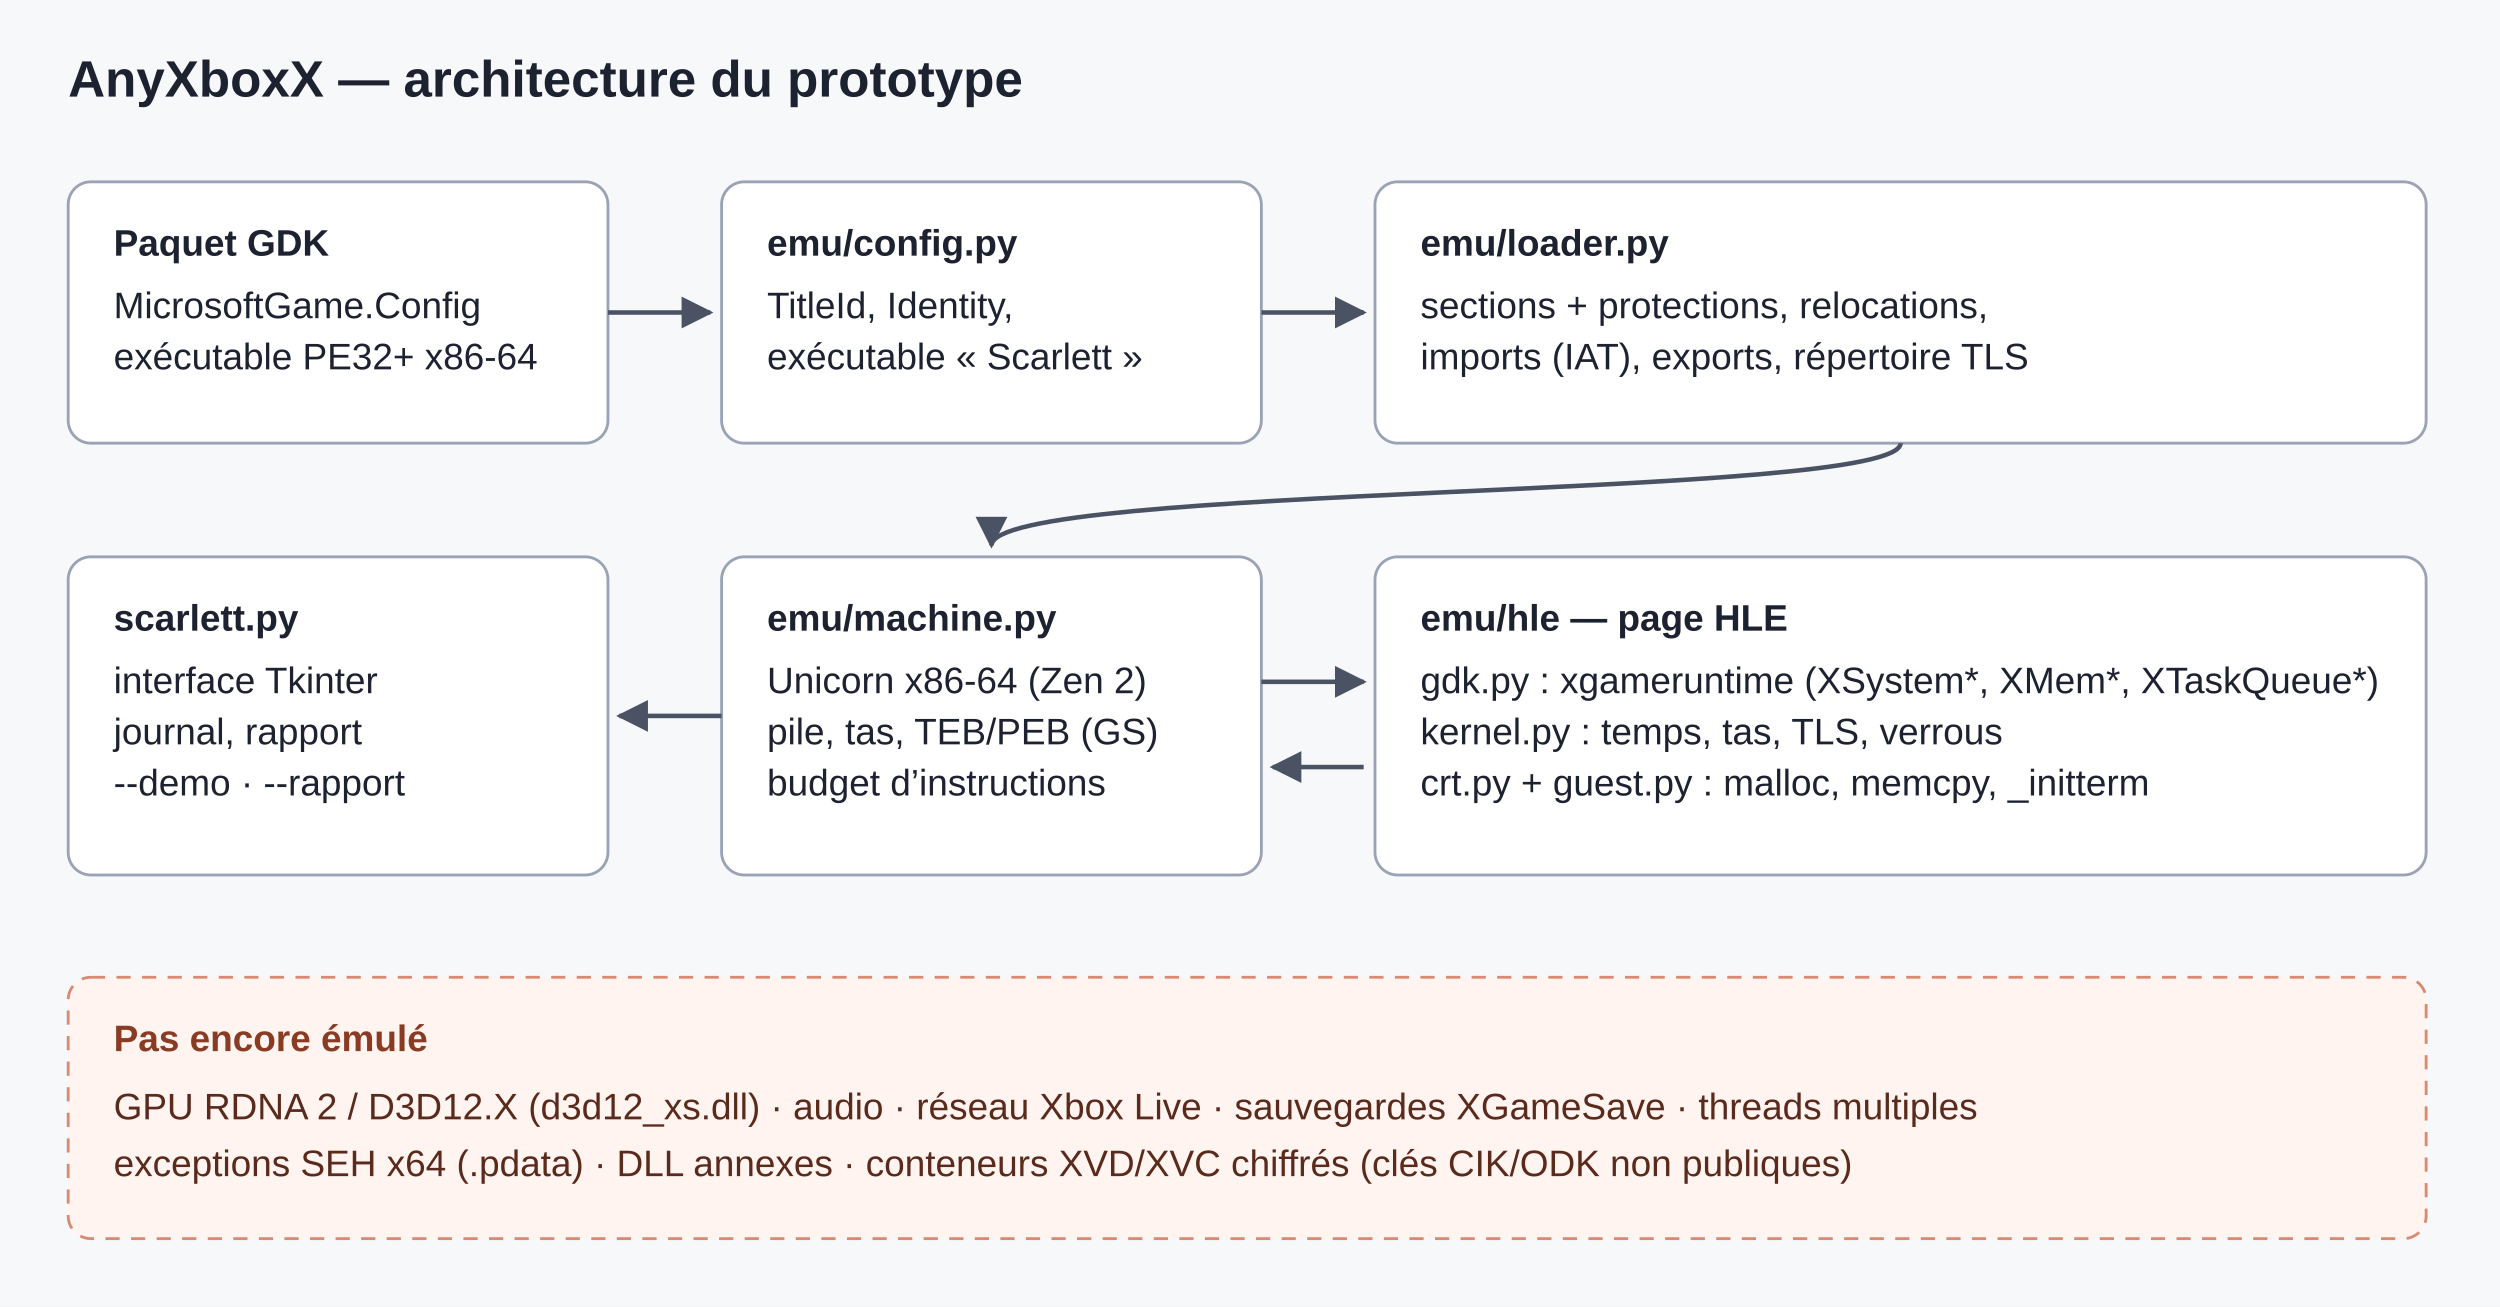
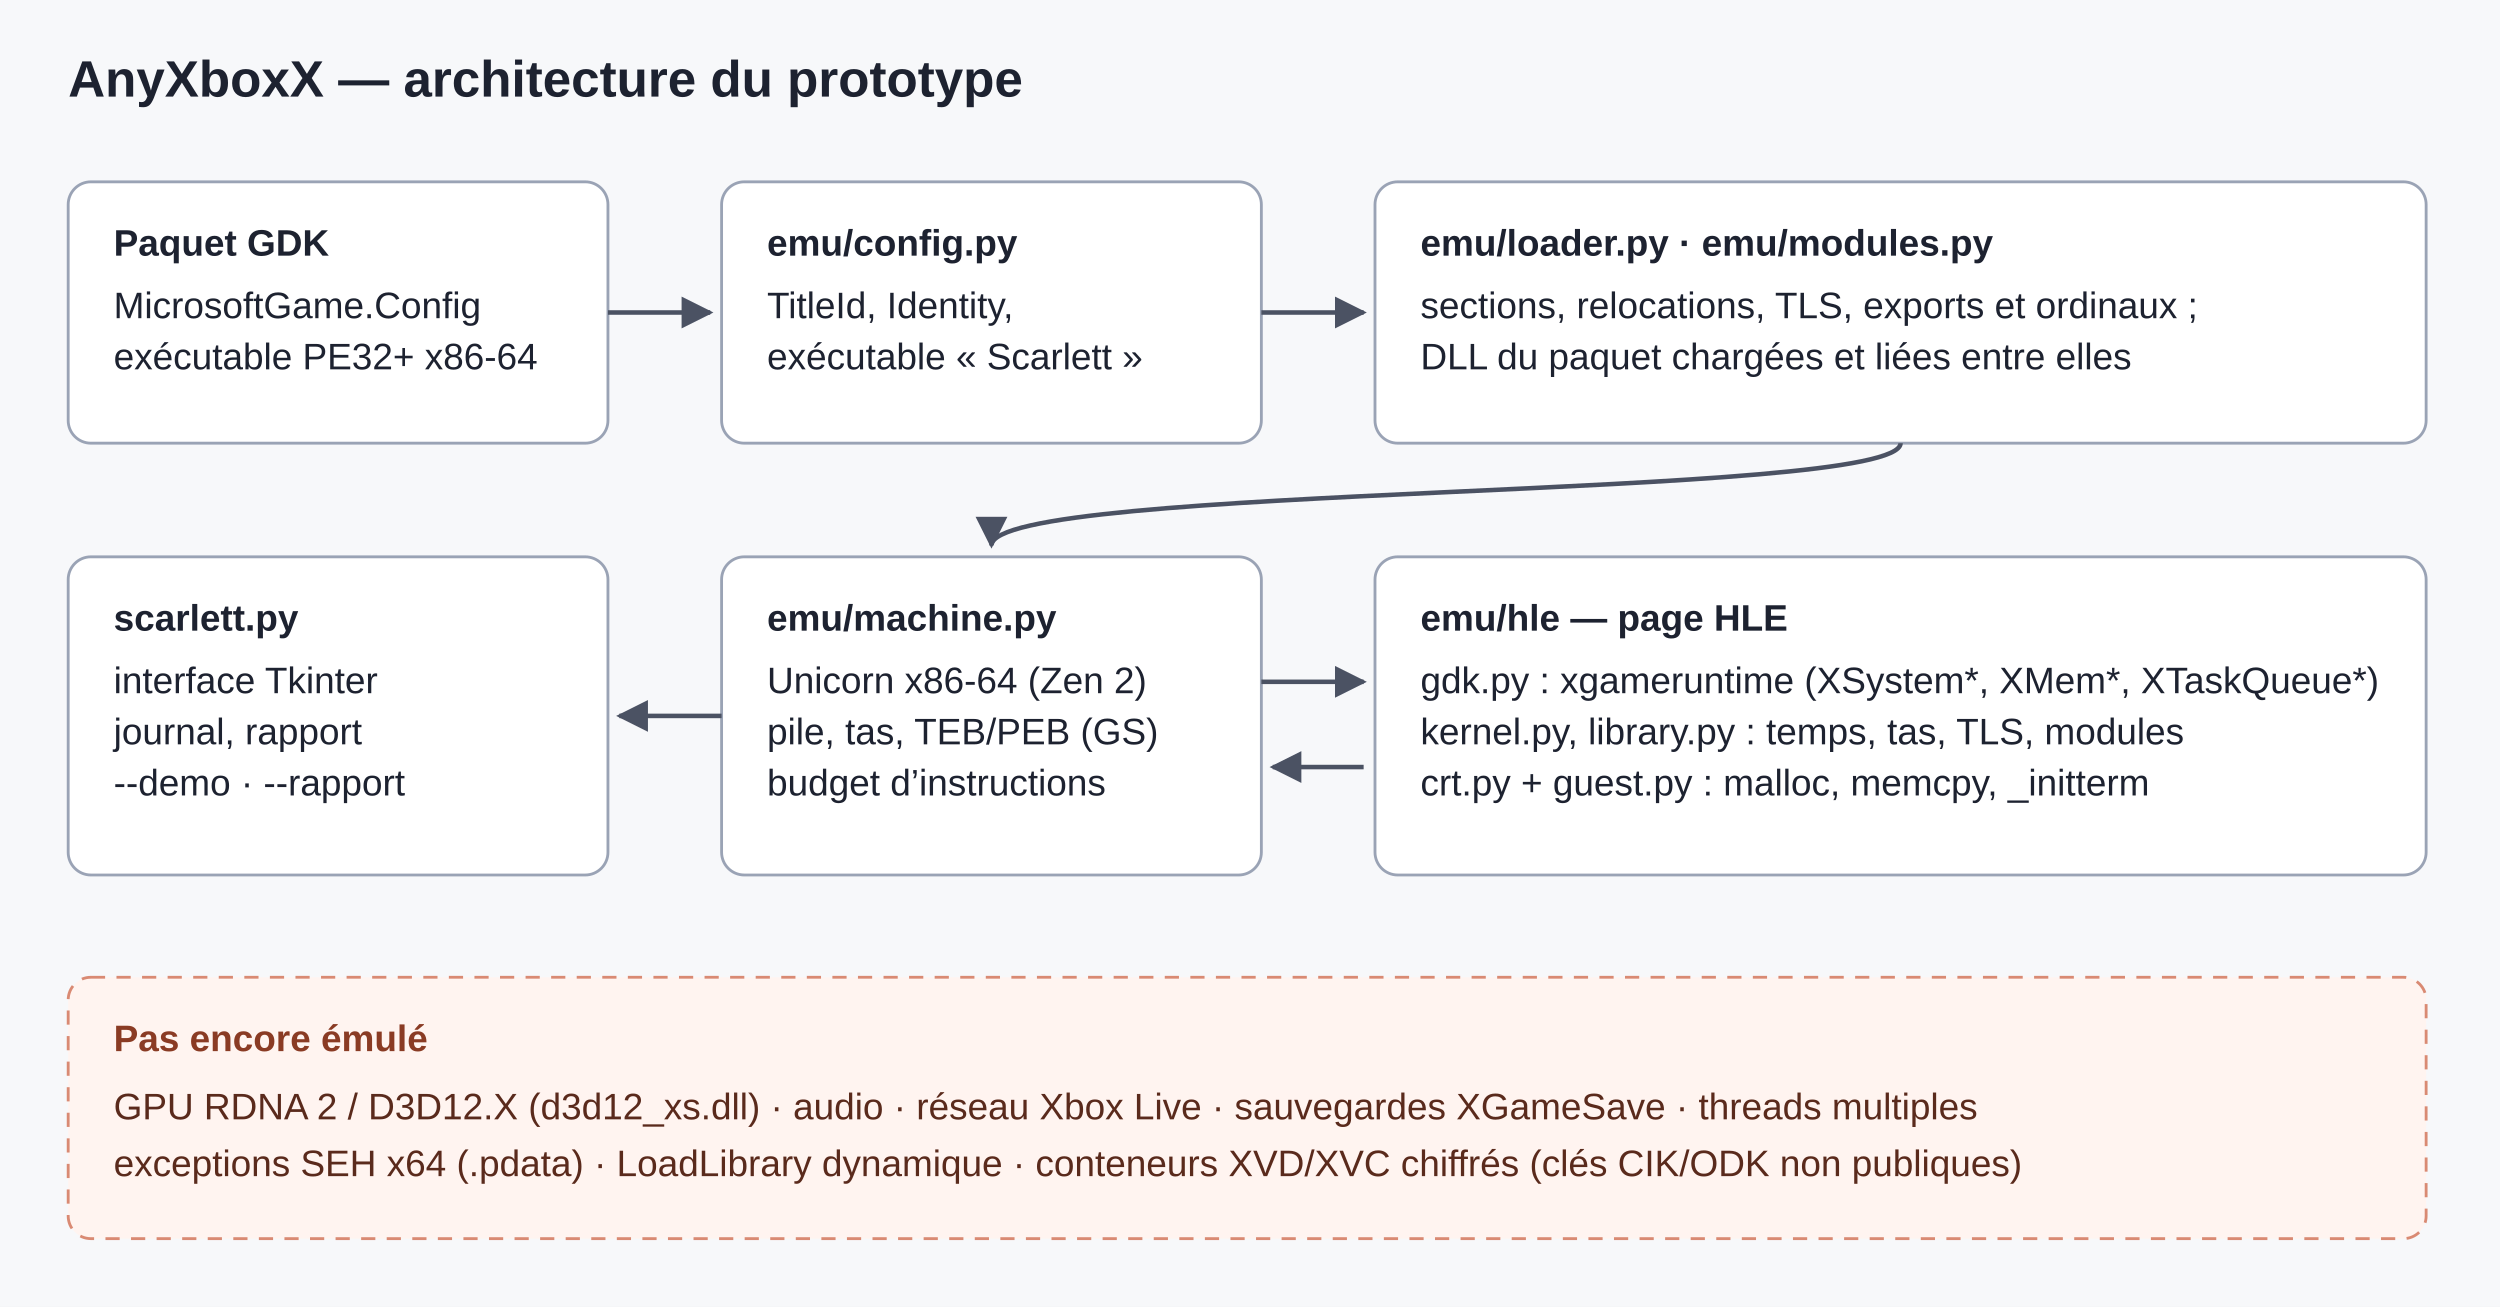
<svg xmlns="http://www.w3.org/2000/svg" width="880" height="460" viewBox="0 0 880 460" font-family="Segoe UI, Arial, sans-serif" font-size="13">
  <rect width="880" height="460" fill="#f7f8fa" />
  <defs>
    <marker id="a" viewBox="0 0 10 10" refX="9" refY="5" markerWidth="7" markerHeight="7" orient="auto">
      <path d="M0 0 10 5 0 10z" fill="#4b5263" />
    </marker>
  </defs>
  <text x="24" y="34" font-size="18" font-weight="600" fill="#1d2230">AnyXboxX — architecture du prototype</text>
  <g fill="#ffffff" stroke="#9aa3b5">
    <rect x="24" y="64" width="190" height="92" rx="8" />
    <rect x="254" y="64" width="190" height="92" rx="8" />
    <rect x="484" y="64" width="370" height="92" rx="8" />
    <rect x="254" y="196" width="190" height="112" rx="8" />
    <rect x="484" y="196" width="370" height="112" rx="8" />
    <rect x="24" y="196" width="190" height="112" rx="8" />
  </g>
  <g fill="#1d2230">
    <text x="40" y="90" font-weight="600">Paquet GDK</text>
    <text x="40" y="112">MicrosoftGame.Config</text>
    <text x="40" y="130">exécutable PE32+ x86-64</text>
    <text x="270" y="90" font-weight="600">emu/config.py</text>
    <text x="270" y="112">TitleId, Identity,</text>
    <text x="270" y="130">exécutable « Scarlett »</text>
-     <text x="500" y="90" font-weight="600">emu/loader.py</text>
-     <text x="500" y="112">sections + protections, relocations,</text>
-     <text x="500" y="130">imports (IAT), exports, répertoire TLS</text>
+     <text x="500" y="90" font-weight="600">emu/loader.py · emu/modules.py</text>
+     <text x="500" y="112">sections, relocations, TLS, exports et ordinaux ;</text>
+     <text x="500" y="130">DLL du paquet chargées et liées entre elles</text>
    <text x="270" y="222" font-weight="600">emu/machine.py</text>
    <text x="270" y="244">Unicorn x86-64 (Zen 2)</text>
    <text x="270" y="262">pile, tas, TEB/PEB (GS)</text>
    <text x="270" y="280">budget d’instructions</text>
    <text x="500" y="222" font-weight="600">emu/hle — page HLE</text>
    <text x="500" y="244">gdk.py : xgameruntime (XSystem*, XMem*, XTaskQueue*)</text>
-     <text x="500" y="262">kernel.py : temps, tas, TLS, verrous</text>
+     <text x="500" y="262">kernel.py, library.py : temps, tas, TLS, modules</text>
    <text x="500" y="280">crt.py + guest.py : malloc, memcpy, _initterm</text>
    <text x="40" y="222" font-weight="600">scarlett.py</text>
    <text x="40" y="244">interface Tkinter</text>
    <text x="40" y="262">journal, rapport</text>
    <text x="40" y="280">--demo · --rapport</text>
  </g>
  <g stroke="#4b5263" stroke-width="1.6" fill="none" marker-end="url(#a)">
    <path d="M214 110H250" />
    <path d="M444 110H480" />
    <path d="M669 156 C669 176 349 170 349 192" />
    <path d="M444 240H480" />
    <path d="M480 270H448" />
    <path d="M254 252H218" />
  </g>
  <rect x="24" y="344" width="830" height="92" rx="8" fill="#fff4f0" stroke="#d98a73" stroke-dasharray="5 4" />
  <text x="40" y="370" font-weight="600" fill="#8a3b24">Pas encore émulé</text>
  <text x="40" y="394" fill="#5a2a1c">GPU RDNA 2 / D3D12.X (d3d12_xs.dll) · audio · réseau Xbox Live · sauvegardes XGameSave · threads multiples</text>
-   <text x="40" y="414" fill="#5a2a1c">exceptions SEH x64 (.pdata) · DLL annexes · conteneurs XVD/XVC chiffrés (clés CIK/ODK non publiques)</text>
+   <text x="40" y="414" fill="#5a2a1c">exceptions SEH x64 (.pdata) · LoadLibrary dynamique · conteneurs XVD/XVC chiffrés (clés CIK/ODK non publiques)</text>
</svg>
